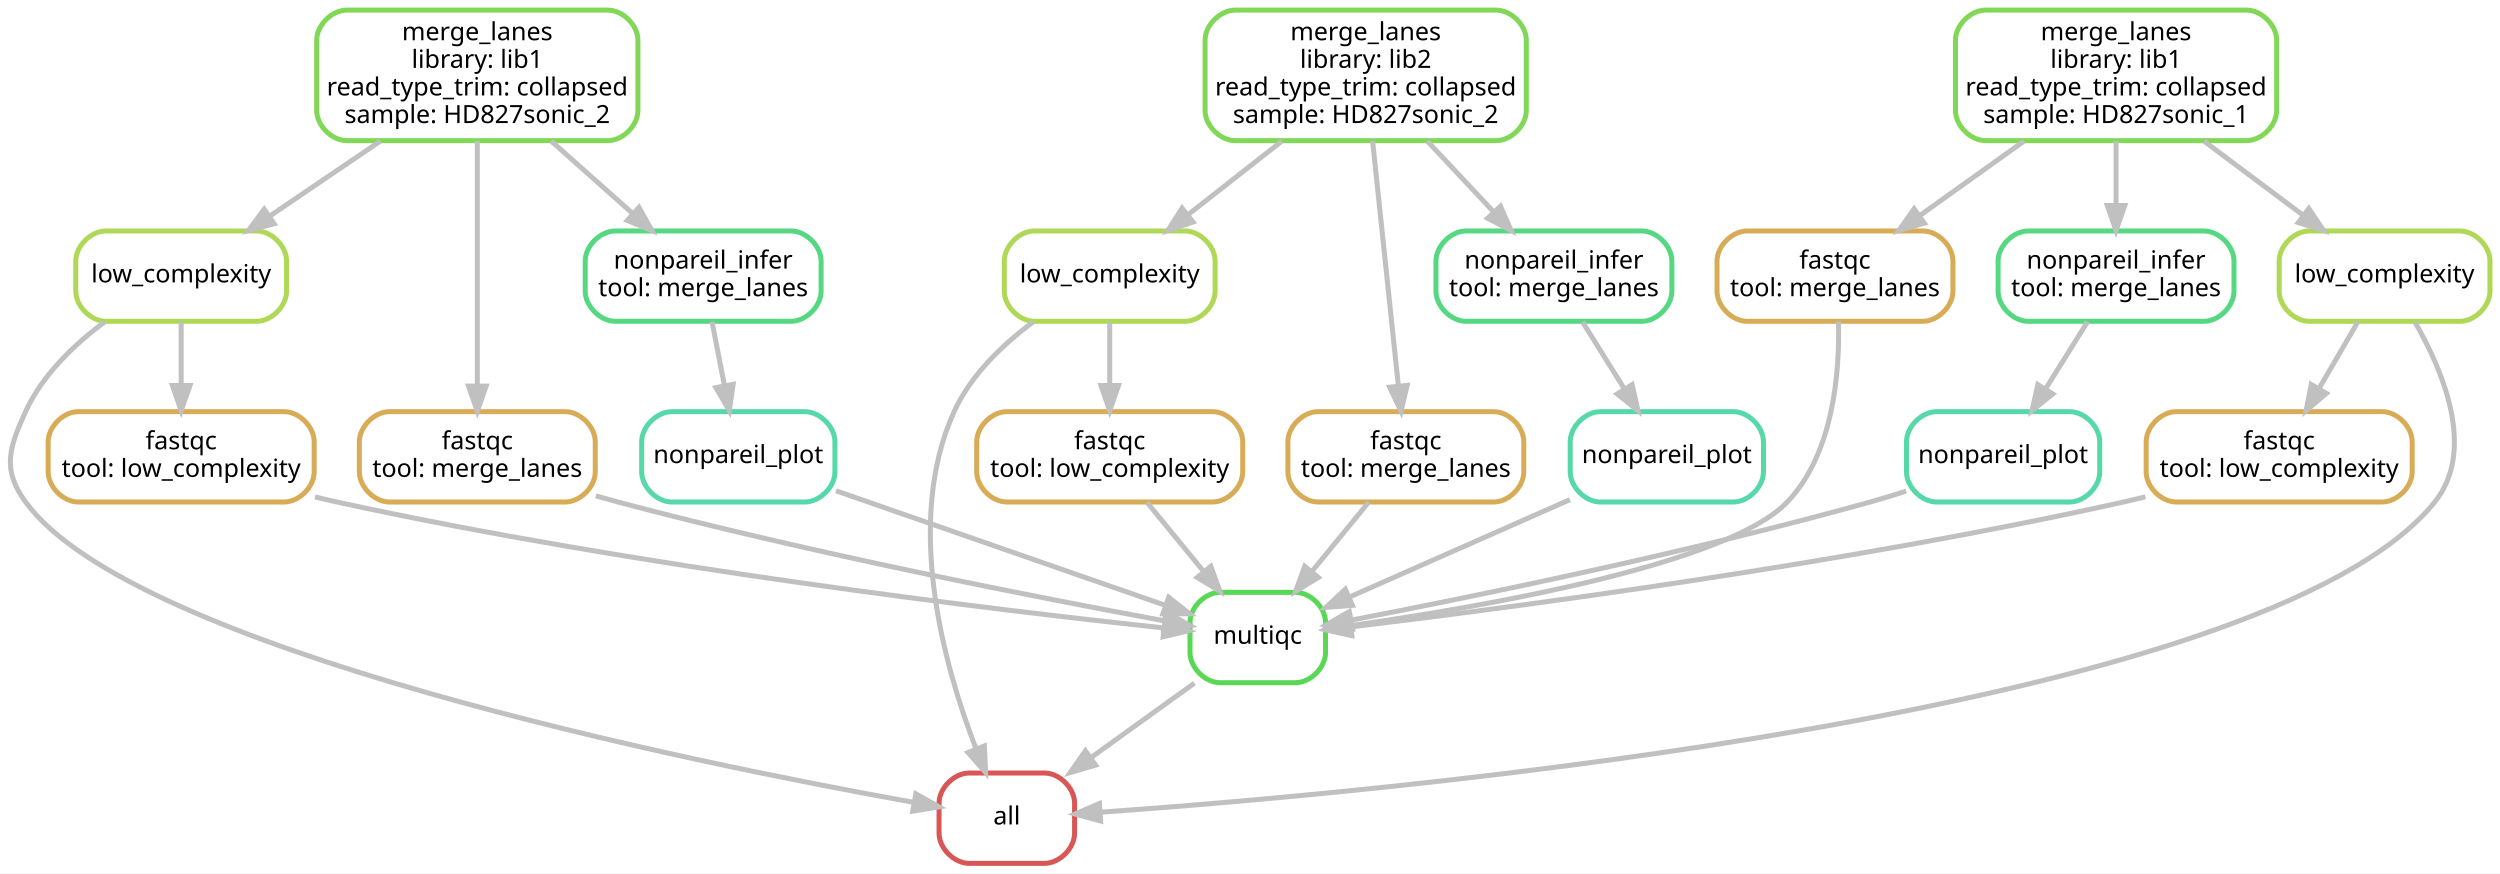
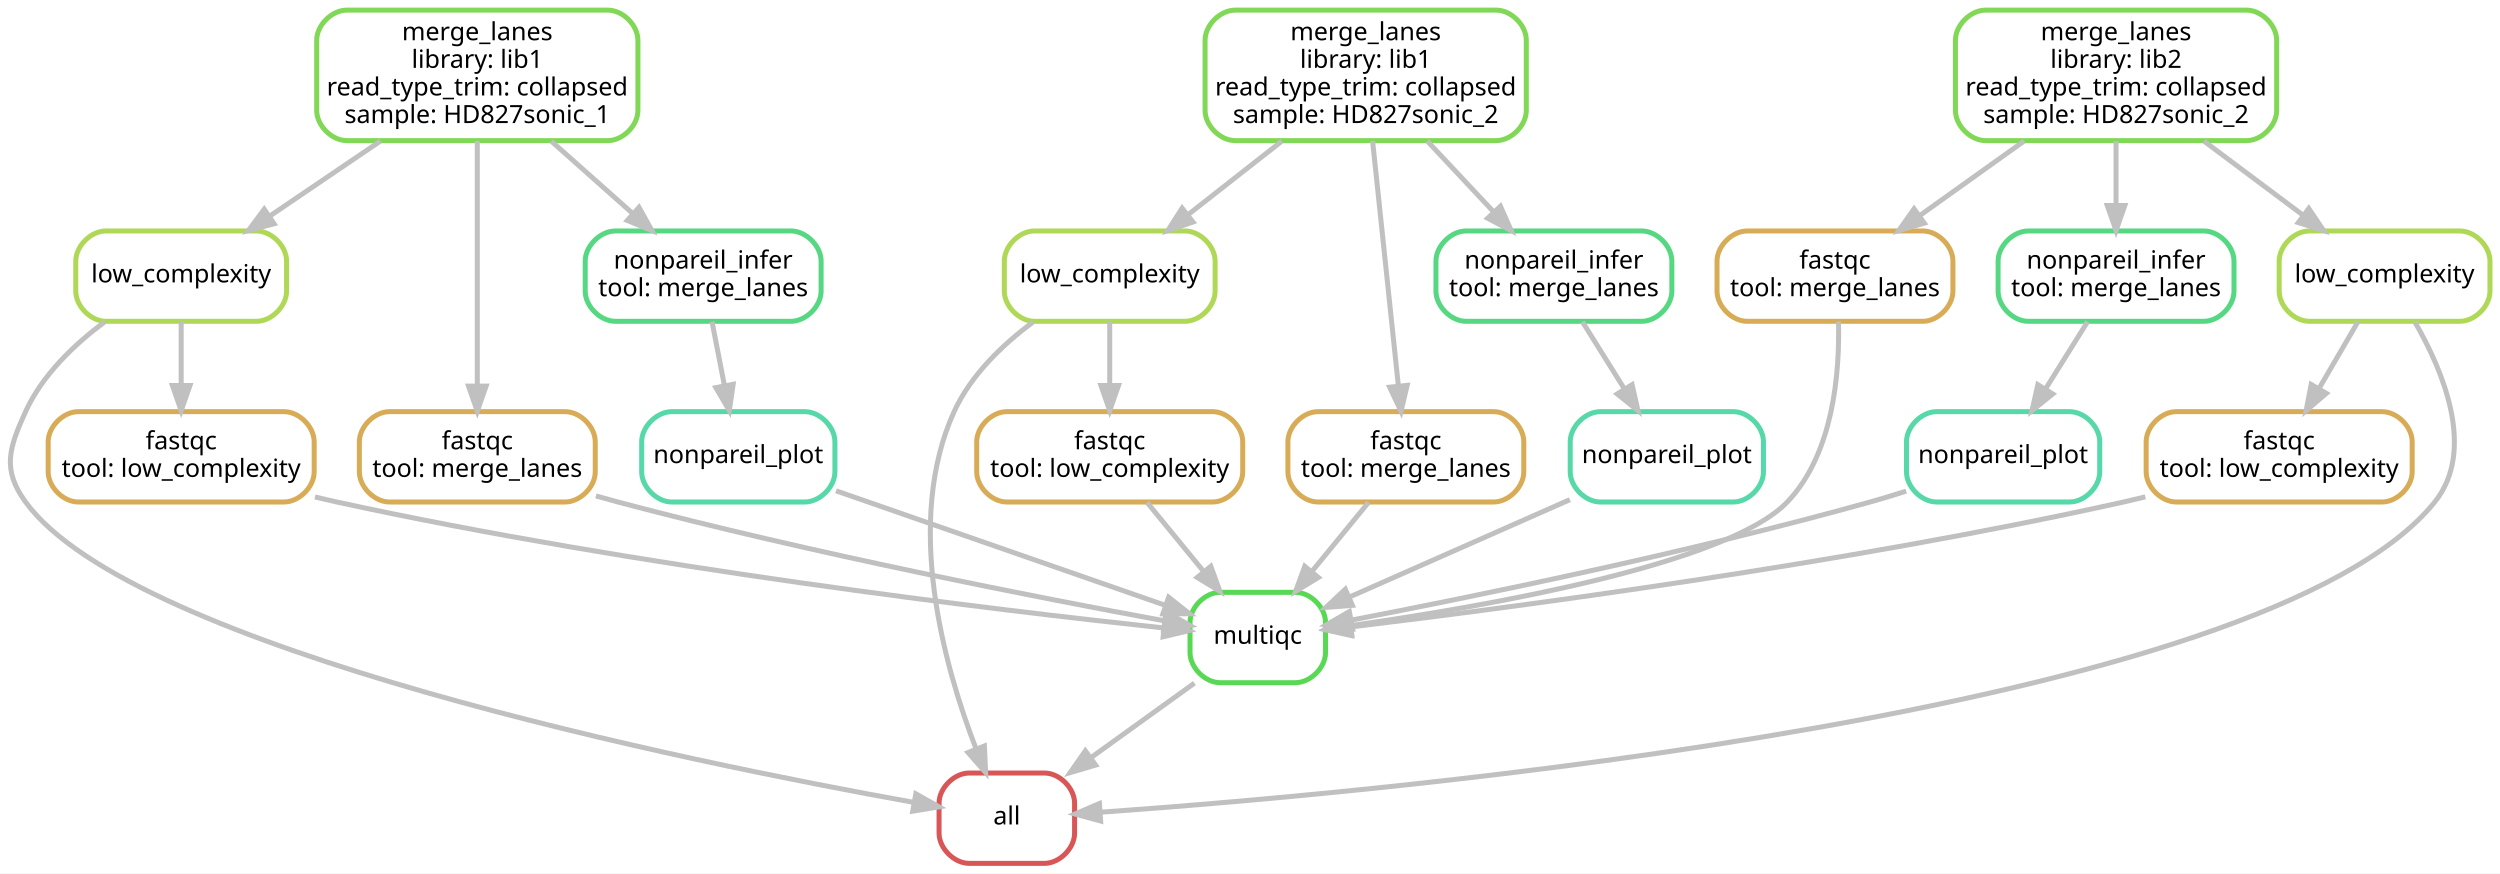
<svg xmlns="http://www.w3.org/2000/svg" width="996pt" height="348pt" viewBox="0.00 0.00 996.19 348.00">
  <g id="graph0" class="graph" transform="scale(1 1) rotate(0) translate(4 344)">
    <polygon fill="#ffffff" stroke="transparent" points="-4,4 -4,-344 992.193,-344 992.193,4 -4,4" />
    <g id="node1" class="node">
      <path fill="none" stroke="#d85656" stroke-width="2" d="M412.193,-36C412.193,-36 382.193,-36 382.193,-36 376.193,-36 370.193,-30 370.193,-24 370.193,-24 370.193,-12 370.193,-12 370.193,-6 376.193,0 382.193,0 382.193,0 412.193,0 412.193,0 418.193,0 424.193,-6 424.193,-12 424.193,-12 424.193,-24 424.193,-24 424.193,-30 418.193,-36 412.193,-36" />
      <text text-anchor="middle" x="397.193" y="-15.5" font-family="sans" font-size="10.00" fill="#000000">all</text>
    </g>
    <g id="node2" class="node">
      <path fill="none" stroke="#59d856" stroke-width="2" d="M512.193,-108C512.193,-108 482.193,-108 482.193,-108 476.193,-108 470.193,-102 470.193,-96 470.193,-96 470.193,-84 470.193,-84 470.193,-78 476.193,-72 482.193,-72 482.193,-72 512.193,-72 512.193,-72 518.193,-72 524.193,-78 524.193,-84 524.193,-84 524.193,-96 524.193,-96 524.193,-102 518.193,-108 512.193,-108" />
      <text text-anchor="middle" x="497.193" y="-87.5" font-family="sans" font-size="10.00" fill="#000000">multiqc</text>
    </g>
    <g id="edge1" class="edge">
      <path fill="none" stroke="#c0c0c0" stroke-width="2" d="M471.958,-71.831C459.405,-62.793 444.064,-51.748 430.553,-42.02" />
      <polygon fill="#c0c0c0" stroke="#c0c0c0" stroke-width="2" points="432.579,-39.166 422.419,-36.163 428.489,-44.846 432.579,-39.166" />
    </g>
    <g id="node3" class="node">
      <path fill="none" stroke="#d8ac56" stroke-width="2" d="M591.193,-180C591.193,-180 521.193,-180 521.193,-180 515.193,-180 509.193,-174 509.193,-168 509.193,-168 509.193,-156 509.193,-156 509.193,-150 515.193,-144 521.193,-144 521.193,-144 591.193,-144 591.193,-144 597.193,-144 603.193,-150 603.193,-156 603.193,-156 603.193,-168 603.193,-168 603.193,-174 597.193,-180 591.193,-180" />
      <text text-anchor="middle" x="556.193" y="-165" font-family="sans" font-size="10.00" fill="#000000">fastqc</text>
      <text text-anchor="middle" x="556.193" y="-154" font-family="sans" font-size="10.00" fill="#000000">tool: merge_lanes</text>
    </g>
    <g id="edge5" class="edge">
      <path fill="none" stroke="#c0c0c0" stroke-width="2" d="M541.304,-143.831C534.44,-135.454 526.163,-125.353 518.641,-116.175" />
      <polygon fill="#c0c0c0" stroke="#c0c0c0" stroke-width="2" points="521.327,-113.93 512.281,-108.413 515.912,-118.367 521.327,-113.93" />
    </g>
    <g id="node4" class="node">
      <path fill="none" stroke="#80d856" stroke-width="2" d="M592.193,-340C592.193,-340 488.193,-340 488.193,-340 482.193,-340 476.193,-334 476.193,-328 476.193,-328 476.193,-300 476.193,-300 476.193,-294 482.193,-288 488.193,-288 488.193,-288 592.193,-288 592.193,-288 598.193,-288 604.193,-294 604.193,-300 604.193,-300 604.193,-328 604.193,-328 604.193,-334 598.193,-340 592.193,-340" />
      <text text-anchor="middle" x="540.193" y="-328" font-family="sans" font-size="10.00" fill="#000000">merge_lanes</text>
-       <text text-anchor="middle" x="540.193" y="-317" font-family="sans" font-size="10.00" fill="#000000">library: lib2</text>
+       <text text-anchor="middle" x="540.193" y="-317" font-family="sans" font-size="10.00" fill="#000000">library: lib1</text>
      <text text-anchor="middle" x="540.193" y="-306" font-family="sans" font-size="10.00" fill="#000000">read_type_trim: collapsed</text>
      <text text-anchor="middle" x="540.193" y="-295" font-family="sans" font-size="10.00" fill="#000000">sample: HD827sonic_2</text>
    </g>
    <g id="edge14" class="edge">
      <path fill="none" stroke="#c0c0c0" stroke-width="2" d="M542.943,-287.87C545.798,-260.744 550.251,-218.442 553.195,-190.478" />
      <polygon fill="#c0c0c0" stroke="#c0c0c0" stroke-width="2" points="556.714,-190.48 554.28,-180.168 549.753,-189.747 556.714,-190.48" />
    </g>
-     <g id="node10" class="node">
+     <g id="node14" class="node">
      <path fill="none" stroke="#56d882" stroke-width="2" d="M650.193,-252C650.193,-252 580.193,-252 580.193,-252 574.193,-252 568.193,-246 568.193,-240 568.193,-240 568.193,-228 568.193,-228 568.193,-222 574.193,-216 580.193,-216 580.193,-216 650.193,-216 650.193,-216 656.193,-216 662.193,-222 662.193,-228 662.193,-228 662.193,-240 662.193,-240 662.193,-246 656.193,-252 650.193,-252" />
      <text text-anchor="middle" x="615.193" y="-237" font-family="sans" font-size="10.00" fill="#000000">nonpareil_infer</text>
      <text text-anchor="middle" x="615.193" y="-226" font-family="sans" font-size="10.00" fill="#000000">tool: merge_lanes</text>
    </g>
-     <g id="edge18" class="edge">
+     <g id="edge22" class="edge">
      <path fill="none" stroke="#c0c0c0" stroke-width="2" d="M564.75,-287.805C573.209,-278.782 582.669,-268.692 591.091,-259.708" />
      <polygon fill="#c0c0c0" stroke="#c0c0c0" stroke-width="2" points="593.888,-261.842 598.174,-252.153 588.781,-257.055 593.888,-261.842" />
    </g>
-     <g id="node18" class="node">
+     <g id="node20" class="node">
      <path fill="none" stroke="#afd856" stroke-width="2" d="M468.193,-252C468.193,-252 408.193,-252 408.193,-252 402.193,-252 396.193,-246 396.193,-240 396.193,-240 396.193,-228 396.193,-228 396.193,-222 402.193,-216 408.193,-216 408.193,-216 468.193,-216 468.193,-216 474.193,-216 480.193,-222 480.193,-228 480.193,-228 480.193,-240 480.193,-240 480.193,-246 474.193,-252 468.193,-252" />
      <text text-anchor="middle" x="438.193" y="-231.5" font-family="sans" font-size="10.00" fill="#000000">low_complexity</text>
    </g>
-     <g id="edge26" class="edge">
+     <g id="edge28" class="edge">
      <path fill="none" stroke="#c0c0c0" stroke-width="2" d="M506.794,-287.805C494.709,-278.327 481.121,-267.67 469.246,-258.356" />
      <polygon fill="#c0c0c0" stroke="#c0c0c0" stroke-width="2" points="471.367,-255.571 461.338,-252.153 467.047,-261.079 471.367,-255.571" />
    </g>
    <g id="node5" class="node">
      <path fill="none" stroke="#d8ac56" stroke-width="2" d="M221.193,-180C221.193,-180 151.193,-180 151.193,-180 145.193,-180 139.193,-174 139.193,-168 139.193,-168 139.193,-156 139.193,-156 139.193,-150 145.193,-144 151.193,-144 151.193,-144 221.193,-144 221.193,-144 227.193,-144 233.193,-150 233.193,-156 233.193,-156 233.193,-168 233.193,-168 233.193,-174 227.193,-180 221.193,-180" />
      <text text-anchor="middle" x="186.193" y="-165" font-family="sans" font-size="10.00" fill="#000000">fastqc</text>
      <text text-anchor="middle" x="186.193" y="-154" font-family="sans" font-size="10.00" fill="#000000">tool: merge_lanes</text>
    </g>
    <g id="edge6" class="edge">
      <path fill="none" stroke="#c0c0c0" stroke-width="2" d="M233.448,-146.435C236.398,-145.58 239.331,-144.761 242.193,-144 318.952,-123.594 410.322,-105.786 460.188,-96.605" />
      <polygon fill="#c0c0c0" stroke="#c0c0c0" stroke-width="2" points="460.971,-100.02 470.178,-94.779 459.712,-93.134 460.971,-100.02" />
    </g>
    <g id="node6" class="node">
      <path fill="none" stroke="#80d856" stroke-width="2" d="M238.193,-340C238.193,-340 134.193,-340 134.193,-340 128.193,-340 122.193,-334 122.193,-328 122.193,-328 122.193,-300 122.193,-300 122.193,-294 128.193,-288 134.193,-288 134.193,-288 238.193,-288 238.193,-288 244.193,-288 250.193,-294 250.193,-300 250.193,-300 250.193,-328 250.193,-328 250.193,-334 244.193,-340 238.193,-340" />
      <text text-anchor="middle" x="186.193" y="-328" font-family="sans" font-size="10.00" fill="#000000">merge_lanes</text>
      <text text-anchor="middle" x="186.193" y="-317" font-family="sans" font-size="10.00" fill="#000000">library: lib1</text>
      <text text-anchor="middle" x="186.193" y="-306" font-family="sans" font-size="10.00" fill="#000000">read_type_trim: collapsed</text>
-       <text text-anchor="middle" x="186.193" y="-295" font-family="sans" font-size="10.00" fill="#000000">sample: HD827sonic_2</text>
+       <text text-anchor="middle" x="186.193" y="-295" font-family="sans" font-size="10.00" fill="#000000">sample: HD827sonic_1</text>
    </g>
    <g id="edge15" class="edge">
      <path fill="none" stroke="#c0c0c0" stroke-width="2" d="M186.193,-287.87C186.193,-260.744 186.193,-218.442 186.193,-190.478" />
      <polygon fill="#c0c0c0" stroke="#c0c0c0" stroke-width="2" points="189.693,-190.168 186.193,-180.168 182.693,-190.168 189.693,-190.168" />
    </g>
    <g id="node12" class="node">
      <path fill="none" stroke="#56d882" stroke-width="2" d="M311.193,-252C311.193,-252 241.193,-252 241.193,-252 235.193,-252 229.193,-246 229.193,-240 229.193,-240 229.193,-228 229.193,-228 229.193,-222 235.193,-216 241.193,-216 241.193,-216 311.193,-216 311.193,-216 317.193,-216 323.193,-222 323.193,-228 323.193,-228 323.193,-240 323.193,-240 323.193,-246 317.193,-252 311.193,-252" />
      <text text-anchor="middle" x="276.193" y="-237" font-family="sans" font-size="10.00" fill="#000000">nonpareil_infer</text>
      <text text-anchor="middle" x="276.193" y="-226" font-family="sans" font-size="10.00" fill="#000000">tool: merge_lanes</text>
    </g>
    <g id="edge20" class="edge">
      <path fill="none" stroke="#c0c0c0" stroke-width="2" d="M215.662,-287.805C226.12,-278.509 237.854,-268.079 248.186,-258.894" />
      <polygon fill="#c0c0c0" stroke="#c0c0c0" stroke-width="2" points="250.621,-261.413 255.77,-252.153 245.971,-256.181 250.621,-261.413" />
    </g>
-     <g id="node16" class="node">
+     <g id="node18" class="node">
      <path fill="none" stroke="#afd856" stroke-width="2" d="M98.193,-252C98.193,-252 38.193,-252 38.193,-252 32.193,-252 26.193,-246 26.193,-240 26.193,-240 26.193,-228 26.193,-228 26.193,-222 32.193,-216 38.193,-216 38.193,-216 98.193,-216 98.193,-216 104.193,-216 110.193,-222 110.193,-228 110.193,-228 110.193,-240 110.193,-240 110.193,-246 104.193,-252 98.193,-252" />
      <text text-anchor="middle" x="68.193" y="-231.5" font-family="sans" font-size="10.00" fill="#000000">low_complexity</text>
    </g>
-     <g id="edge24" class="edge">
+     <g id="edge26" class="edge">
      <path fill="none" stroke="#c0c0c0" stroke-width="2" d="M147.555,-287.805C133.306,-278.144 117.25,-267.259 103.327,-257.82" />
      <polygon fill="#c0c0c0" stroke="#c0c0c0" stroke-width="2" points="105.21,-254.868 94.969,-252.153 101.282,-260.662 105.21,-254.868" />
    </g>
    <g id="node7" class="node">
      <path fill="none" stroke="#d8ac56" stroke-width="2" d="M762.193,-252C762.193,-252 692.193,-252 692.193,-252 686.193,-252 680.193,-246 680.193,-240 680.193,-240 680.193,-228 680.193,-228 680.193,-222 686.193,-216 692.193,-216 692.193,-216 762.193,-216 762.193,-216 768.193,-216 774.193,-222 774.193,-228 774.193,-228 774.193,-240 774.193,-240 774.193,-246 768.193,-252 762.193,-252" />
      <text text-anchor="middle" x="727.193" y="-237" font-family="sans" font-size="10.00" fill="#000000">fastqc</text>
      <text text-anchor="middle" x="727.193" y="-226" font-family="sans" font-size="10.00" fill="#000000">tool: merge_lanes</text>
    </g>
    <g id="edge7" class="edge">
      <path fill="none" stroke="#c0c0c0" stroke-width="2" d="M728.591,-215.911C729.109,-195.687 726.645,-163.254 708.193,-144 684.462,-119.239 588.412,-102.454 534.452,-94.775" />
      <polygon fill="#c0c0c0" stroke="#c0c0c0" stroke-width="2" points="534.641,-91.268 524.255,-93.362 533.679,-98.202 534.641,-91.268" />
    </g>
    <g id="node8" class="node">
      <path fill="none" stroke="#80d856" stroke-width="2" d="M891.193,-340C891.193,-340 787.193,-340 787.193,-340 781.193,-340 775.193,-334 775.193,-328 775.193,-328 775.193,-300 775.193,-300 775.193,-294 781.193,-288 787.193,-288 787.193,-288 891.193,-288 891.193,-288 897.193,-288 903.193,-294 903.193,-300 903.193,-300 903.193,-328 903.193,-328 903.193,-334 897.193,-340 891.193,-340" />
      <text text-anchor="middle" x="839.193" y="-328" font-family="sans" font-size="10.00" fill="#000000">merge_lanes</text>
-       <text text-anchor="middle" x="839.193" y="-317" font-family="sans" font-size="10.00" fill="#000000">library: lib1</text>
+       <text text-anchor="middle" x="839.193" y="-317" font-family="sans" font-size="10.00" fill="#000000">library: lib2</text>
      <text text-anchor="middle" x="839.193" y="-306" font-family="sans" font-size="10.00" fill="#000000">read_type_trim: collapsed</text>
-       <text text-anchor="middle" x="839.193" y="-295" font-family="sans" font-size="10.00" fill="#000000">sample: HD827sonic_1</text>
+       <text text-anchor="middle" x="839.193" y="-295" font-family="sans" font-size="10.00" fill="#000000">sample: HD827sonic_2</text>
    </g>
    <g id="edge16" class="edge">
      <path fill="none" stroke="#c0c0c0" stroke-width="2" d="M802.52,-287.805C789.122,-278.236 774.043,-267.464 760.915,-258.087" />
      <polygon fill="#c0c0c0" stroke="#c0c0c0" stroke-width="2" points="762.779,-255.118 752.607,-252.153 758.71,-260.814 762.779,-255.118" />
    </g>
-     <g id="node14" class="node">
+     <g id="node10" class="node">
      <path fill="none" stroke="#56d882" stroke-width="2" d="M874.193,-252C874.193,-252 804.193,-252 804.193,-252 798.193,-252 792.193,-246 792.193,-240 792.193,-240 792.193,-228 792.193,-228 792.193,-222 798.193,-216 804.193,-216 804.193,-216 874.193,-216 874.193,-216 880.193,-216 886.193,-222 886.193,-228 886.193,-228 886.193,-240 886.193,-240 886.193,-246 880.193,-252 874.193,-252" />
      <text text-anchor="middle" x="839.193" y="-237" font-family="sans" font-size="10.00" fill="#000000">nonpareil_infer</text>
      <text text-anchor="middle" x="839.193" y="-226" font-family="sans" font-size="10.00" fill="#000000">tool: merge_lanes</text>
    </g>
-     <g id="edge22" class="edge">
+     <g id="edge18" class="edge">
      <path fill="none" stroke="#c0c0c0" stroke-width="2" d="M839.193,-287.805C839.193,-279.603 839.193,-270.517 839.193,-262.184" />
      <polygon fill="#c0c0c0" stroke="#c0c0c0" stroke-width="2" points="842.693,-262.153 839.193,-252.153 835.693,-262.153 842.693,-262.153" />
    </g>
-     <g id="node20" class="node">
+     <g id="node16" class="node">
      <path fill="none" stroke="#afd856" stroke-width="2" d="M976.193,-252C976.193,-252 916.193,-252 916.193,-252 910.193,-252 904.193,-246 904.193,-240 904.193,-240 904.193,-228 904.193,-228 904.193,-222 910.193,-216 916.193,-216 916.193,-216 976.193,-216 976.193,-216 982.193,-216 988.193,-222 988.193,-228 988.193,-228 988.193,-240 988.193,-240 988.193,-246 982.193,-252 976.193,-252" />
      <text text-anchor="middle" x="946.193" y="-231.5" font-family="sans" font-size="10.00" fill="#000000">low_complexity</text>
    </g>
-     <g id="edge28" class="edge">
+     <g id="edge24" class="edge">
      <path fill="none" stroke="#c0c0c0" stroke-width="2" d="M874.228,-287.805C886.906,-278.327 901.16,-267.67 913.617,-258.356" />
      <polygon fill="#c0c0c0" stroke="#c0c0c0" stroke-width="2" points="916,-260.944 921.913,-252.153 911.808,-255.338 916,-260.944" />
    </g>
    <g id="node9" class="node">
-       <path fill="none" stroke="#56d8a9" stroke-width="2" d="M686.693,-180C686.693,-180 633.693,-180 633.693,-180 627.693,-180 621.693,-174 621.693,-168 621.693,-168 621.693,-156 621.693,-156 621.693,-150 627.693,-144 633.693,-144 633.693,-144 686.693,-144 686.693,-144 692.693,-144 698.693,-150 698.693,-156 698.693,-156 698.693,-168 698.693,-168 698.693,-174 692.693,-180 686.693,-180" />
-       <text text-anchor="middle" x="660.193" y="-159.5" font-family="sans" font-size="10.00" fill="#000000">nonpareil_plot</text>
+       <path fill="none" stroke="#56d8a9" stroke-width="2" d="M820.693,-180C820.693,-180 767.693,-180 767.693,-180 761.693,-180 755.693,-174 755.693,-168 755.693,-168 755.693,-156 755.693,-156 755.693,-150 761.693,-144 767.693,-144 767.693,-144 820.693,-144 820.693,-144 826.693,-144 832.693,-150 832.693,-156 832.693,-156 832.693,-168 832.693,-168 832.693,-174 826.693,-180 820.693,-180" />
+       <text text-anchor="middle" x="794.193" y="-159.5" font-family="sans" font-size="10.00" fill="#000000">nonpareil_plot</text>
    </g>
    <g id="edge8" class="edge">
-       <path fill="none" stroke="#c0c0c0" stroke-width="2" d="M621.564,-144.937C594.901,-133.159 559.68,-117.602 533.527,-106.049" />
-       <polygon fill="#c0c0c0" stroke="#c0c0c0" stroke-width="2" points="534.896,-102.828 524.335,-101.989 532.068,-109.231 534.896,-102.828" />
+       <path fill="none" stroke="#c0c0c0" stroke-width="2" d="M755.558,-148.333C750.745,-146.792 745.872,-145.308 741.193,-144 668.787,-123.758 582.606,-106.177 534.474,-96.93" />
+       <polygon fill="#c0c0c0" stroke="#c0c0c0" stroke-width="2" points="534.992,-93.466 524.513,-95.031 533.681,-100.342 534.992,-93.466" />
    </g>
    <g id="edge17" class="edge">
-       <path fill="none" stroke="#c0c0c0" stroke-width="2" d="M626.548,-215.831C631.625,-207.708 637.715,-197.964 643.31,-189.012" />
-       <polygon fill="#c0c0c0" stroke="#c0c0c0" stroke-width="2" points="646.352,-190.748 648.684,-180.413 640.416,-187.038 646.352,-190.748" />
+       <path fill="none" stroke="#c0c0c0" stroke-width="2" d="M827.837,-215.831C822.76,-207.708 816.67,-197.964 811.075,-189.012" />
+       <polygon fill="#c0c0c0" stroke="#c0c0c0" stroke-width="2" points="813.969,-187.038 805.701,-180.413 808.033,-190.748 813.969,-187.038" />
    </g>
    <g id="node11" class="node">
      <path fill="none" stroke="#56d8a9" stroke-width="2" d="M316.693,-180C316.693,-180 263.693,-180 263.693,-180 257.693,-180 251.693,-174 251.693,-168 251.693,-168 251.693,-156 251.693,-156 251.693,-150 257.693,-144 263.693,-144 263.693,-144 316.693,-144 316.693,-144 322.693,-144 328.693,-150 328.693,-156 328.693,-156 328.693,-168 328.693,-168 328.693,-174 322.693,-180 316.693,-180" />
      <text text-anchor="middle" x="290.193" y="-159.5" font-family="sans" font-size="10.00" fill="#000000">nonpareil_plot</text>
    </g>
    <g id="edge9" class="edge">
      <path fill="none" stroke="#c0c0c0" stroke-width="2" d="M329.128,-148.457C366.702,-135.388 423.18,-115.744 460.115,-102.896" />
      <polygon fill="#c0c0c0" stroke="#c0c0c0" stroke-width="2" points="461.688,-106.055 469.983,-99.464 459.388,-99.444 461.688,-106.055" />
    </g>
    <g id="edge19" class="edge">
      <path fill="none" stroke="#c0c0c0" stroke-width="2" d="M279.725,-215.831C281.223,-208.131 283.003,-198.974 284.667,-190.417" />
      <polygon fill="#c0c0c0" stroke="#c0c0c0" stroke-width="2" points="288.139,-190.898 286.612,-180.413 281.268,-189.561 288.139,-190.898" />
    </g>
    <g id="node13" class="node">
-       <path fill="none" stroke="#56d8a9" stroke-width="2" d="M820.693,-180C820.693,-180 767.693,-180 767.693,-180 761.693,-180 755.693,-174 755.693,-168 755.693,-168 755.693,-156 755.693,-156 755.693,-150 761.693,-144 767.693,-144 767.693,-144 820.693,-144 820.693,-144 826.693,-144 832.693,-150 832.693,-156 832.693,-156 832.693,-168 832.693,-168 832.693,-174 826.693,-180 820.693,-180" />
-       <text text-anchor="middle" x="794.193" y="-159.5" font-family="sans" font-size="10.00" fill="#000000">nonpareil_plot</text>
+       <path fill="none" stroke="#56d8a9" stroke-width="2" d="M686.693,-180C686.693,-180 633.693,-180 633.693,-180 627.693,-180 621.693,-174 621.693,-168 621.693,-168 621.693,-156 621.693,-156 621.693,-150 627.693,-144 633.693,-144 633.693,-144 686.693,-144 686.693,-144 692.693,-144 698.693,-150 698.693,-156 698.693,-156 698.693,-168 698.693,-168 698.693,-174 692.693,-180 686.693,-180" />
+       <text text-anchor="middle" x="660.193" y="-159.5" font-family="sans" font-size="10.00" fill="#000000">nonpareil_plot</text>
    </g>
    <g id="edge10" class="edge">
-       <path fill="none" stroke="#c0c0c0" stroke-width="2" d="M755.558,-148.333C750.745,-146.792 745.872,-145.308 741.193,-144 668.787,-123.758 582.606,-106.177 534.474,-96.93" />
-       <polygon fill="#c0c0c0" stroke="#c0c0c0" stroke-width="2" points="534.992,-93.466 524.513,-95.031 533.681,-100.342 534.992,-93.466" />
+       <path fill="none" stroke="#c0c0c0" stroke-width="2" d="M621.564,-144.937C594.901,-133.159 559.68,-117.602 533.527,-106.049" />
+       <polygon fill="#c0c0c0" stroke="#c0c0c0" stroke-width="2" points="534.896,-102.828 524.335,-101.989 532.068,-109.231 534.896,-102.828" />
    </g>
    <g id="edge21" class="edge">
-       <path fill="none" stroke="#c0c0c0" stroke-width="2" d="M827.837,-215.831C822.76,-207.708 816.67,-197.964 811.075,-189.012" />
-       <polygon fill="#c0c0c0" stroke="#c0c0c0" stroke-width="2" points="813.969,-187.038 805.701,-180.413 808.033,-190.748 813.969,-187.038" />
+       <path fill="none" stroke="#c0c0c0" stroke-width="2" d="M626.548,-215.831C631.625,-207.708 637.715,-197.964 643.31,-189.012" />
+       <polygon fill="#c0c0c0" stroke="#c0c0c0" stroke-width="2" points="646.352,-190.748 648.684,-180.413 640.416,-187.038 646.352,-190.748" />
    </g>
    <g id="node15" class="node">
+       <path fill="none" stroke="#d8ac56" stroke-width="2" d="M945.193,-180C945.193,-180 863.193,-180 863.193,-180 857.193,-180 851.193,-174 851.193,-168 851.193,-168 851.193,-156 851.193,-156 851.193,-150 857.193,-144 863.193,-144 863.193,-144 945.193,-144 945.193,-144 951.193,-144 957.193,-150 957.193,-156 957.193,-156 957.193,-168 957.193,-168 957.193,-174 951.193,-180 945.193,-180" />
+       <text text-anchor="middle" x="904.193" y="-165" font-family="sans" font-size="10.00" fill="#000000">fastqc</text>
+       <text text-anchor="middle" x="904.193" y="-154" font-family="sans" font-size="10.00" fill="#000000">tool: low_complexity</text>
+     </g>
+     <g id="edge11" class="edge">
+       <path fill="none" stroke="#c0c0c0" stroke-width="2" d="M850.87,-146.052C847.944,-145.323 845.037,-144.633 842.193,-144 731.199,-119.307 597.656,-101.811 534.185,-94.22" />
+       <polygon fill="#c0c0c0" stroke="#c0c0c0" stroke-width="2" points="534.594,-90.745 524.252,-93.045 533.771,-97.696 534.594,-90.745" />
+     </g>
+     <g id="edge3" class="edge">
+       <path fill="none" stroke="#c0c0c0" stroke-width="2" d="M958.245,-215.775C969.638,-196.03 982.726,-164.595 966.193,-144 898.782,-60.029 550.102,-28.588 434.487,-20.375" />
+       <polygon fill="#c0c0c0" stroke="#c0c0c0" stroke-width="2" points="434.574,-16.873 424.356,-19.673 434.09,-23.856 434.574,-16.873" />
+     </g>
+     <g id="edge23" class="edge">
+       <path fill="none" stroke="#c0c0c0" stroke-width="2" d="M935.594,-215.831C930.905,-207.792 925.29,-198.167 920.113,-189.292" />
+       <polygon fill="#c0c0c0" stroke="#c0c0c0" stroke-width="2" points="922.996,-187.287 914.934,-180.413 916.949,-190.815 922.996,-187.287" />
+     </g>
+     <g id="node17" class="node">
      <path fill="none" stroke="#d8ac56" stroke-width="2" d="M109.193,-180C109.193,-180 27.193,-180 27.193,-180 21.193,-180 15.193,-174 15.193,-168 15.193,-168 15.193,-156 15.193,-156 15.193,-150 21.193,-144 27.193,-144 27.193,-144 109.193,-144 109.193,-144 115.193,-144 121.193,-150 121.193,-156 121.193,-156 121.193,-168 121.193,-168 121.193,-174 115.193,-180 109.193,-180" />
      <text text-anchor="middle" x="68.193" y="-165" font-family="sans" font-size="10.00" fill="#000000">fastqc</text>
      <text text-anchor="middle" x="68.193" y="-154" font-family="sans" font-size="10.00" fill="#000000">tool: low_complexity</text>
    </g>
-     <g id="edge11" class="edge">
+     <g id="edge12" class="edge">
      <path fill="none" stroke="#c0c0c0" stroke-width="2" d="M121.508,-146.02C124.436,-145.299 127.345,-144.62 130.193,-144 249.358,-118.062 393.044,-100.949 459.767,-93.799" />
      <polygon fill="#c0c0c0" stroke="#c0c0c0" stroke-width="2" points="460.223,-97.27 469.799,-92.737 459.486,-90.309 460.223,-97.27" />
    </g>
-     <g id="edge2" class="edge">
+     <g id="edge4" class="edge">
      <path fill="none" stroke="#c0c0c0" stroke-width="2" d="M37.697,-215.776C25.51,-206.706 12.815,-194.551 6.193,-180 -.435,-165.437 -3.228,-156.933 6.193,-144 48.957,-85.29 271.194,-40.24 360.238,-24.28" />
      <polygon fill="#c0c0c0" stroke="#c0c0c0" stroke-width="2" points="360.933,-27.711 370.17,-22.522 359.712,-20.818 360.933,-27.711" />
    </g>
-     <g id="edge23" class="edge">
+     <g id="edge25" class="edge">
      <path fill="none" stroke="#c0c0c0" stroke-width="2" d="M68.193,-215.831C68.193,-208.131 68.193,-198.974 68.193,-190.417" />
      <polygon fill="#c0c0c0" stroke="#c0c0c0" stroke-width="2" points="71.693,-190.413 68.193,-180.413 64.693,-190.413 71.693,-190.413" />
    </g>
-     <g id="node17" class="node">
+     <g id="node19" class="node">
      <path fill="none" stroke="#d8ac56" stroke-width="2" d="M479.193,-180C479.193,-180 397.193,-180 397.193,-180 391.193,-180 385.193,-174 385.193,-168 385.193,-168 385.193,-156 385.193,-156 385.193,-150 391.193,-144 397.193,-144 397.193,-144 479.193,-144 479.193,-144 485.193,-144 491.193,-150 491.193,-156 491.193,-156 491.193,-168 491.193,-168 491.193,-174 485.193,-180 479.193,-180" />
      <text text-anchor="middle" x="438.193" y="-165" font-family="sans" font-size="10.00" fill="#000000">fastqc</text>
      <text text-anchor="middle" x="438.193" y="-154" font-family="sans" font-size="10.00" fill="#000000">tool: low_complexity</text>
    </g>
-     <g id="edge12" class="edge">
+     <g id="edge13" class="edge">
      <path fill="none" stroke="#c0c0c0" stroke-width="2" d="M453.081,-143.831C459.946,-135.454 468.223,-125.353 475.744,-116.175" />
      <polygon fill="#c0c0c0" stroke="#c0c0c0" stroke-width="2" points="478.473,-118.367 482.104,-108.413 473.058,-113.93 478.473,-118.367" />
    </g>
-     <g id="edge3" class="edge">
+     <g id="edge2" class="edge">
      <path fill="none" stroke="#c0c0c0" stroke-width="2" d="M407.697,-215.776C395.51,-206.706 382.815,-194.551 376.193,-180 356.229,-136.139 372.02,-79.131 384.896,-45.753" />
      <polygon fill="#c0c0c0" stroke="#c0c0c0" stroke-width="2" points="388.257,-46.777 388.755,-36.194 381.766,-44.156 388.257,-46.777" />
    </g>
-     <g id="edge25" class="edge">
+     <g id="edge27" class="edge">
      <path fill="none" stroke="#c0c0c0" stroke-width="2" d="M438.193,-215.831C438.193,-208.131 438.193,-198.974 438.193,-190.417" />
      <polygon fill="#c0c0c0" stroke="#c0c0c0" stroke-width="2" points="441.693,-190.413 438.193,-180.413 434.693,-190.413 441.693,-190.413" />
    </g>
-     <g id="node19" class="node">
-       <path fill="none" stroke="#d8ac56" stroke-width="2" d="M945.193,-180C945.193,-180 863.193,-180 863.193,-180 857.193,-180 851.193,-174 851.193,-168 851.193,-168 851.193,-156 851.193,-156 851.193,-150 857.193,-144 863.193,-144 863.193,-144 945.193,-144 945.193,-144 951.193,-144 957.193,-150 957.193,-156 957.193,-156 957.193,-168 957.193,-168 957.193,-174 951.193,-180 945.193,-180" />
-       <text text-anchor="middle" x="904.193" y="-165" font-family="sans" font-size="10.00" fill="#000000">fastqc</text>
-       <text text-anchor="middle" x="904.193" y="-154" font-family="sans" font-size="10.00" fill="#000000">tool: low_complexity</text>
-     </g>
-     <g id="edge13" class="edge">
-       <path fill="none" stroke="#c0c0c0" stroke-width="2" d="M850.87,-146.052C847.944,-145.323 845.037,-144.633 842.193,-144 731.199,-119.307 597.656,-101.811 534.185,-94.22" />
-       <polygon fill="#c0c0c0" stroke="#c0c0c0" stroke-width="2" points="534.594,-90.745 524.252,-93.045 533.771,-97.696 534.594,-90.745" />
-     </g>
-     <g id="edge4" class="edge">
-       <path fill="none" stroke="#c0c0c0" stroke-width="2" d="M958.245,-215.775C969.638,-196.03 982.726,-164.595 966.193,-144 898.782,-60.029 550.102,-28.588 434.487,-20.375" />
-       <polygon fill="#c0c0c0" stroke="#c0c0c0" stroke-width="2" points="434.574,-16.873 424.356,-19.673 434.09,-23.856 434.574,-16.873" />
-     </g>
-     <g id="edge27" class="edge">
-       <path fill="none" stroke="#c0c0c0" stroke-width="2" d="M935.594,-215.831C930.905,-207.792 925.29,-198.167 920.113,-189.292" />
-       <polygon fill="#c0c0c0" stroke="#c0c0c0" stroke-width="2" points="922.996,-187.287 914.934,-180.413 916.949,-190.815 922.996,-187.287" />
-     </g>
  </g>
</svg>
